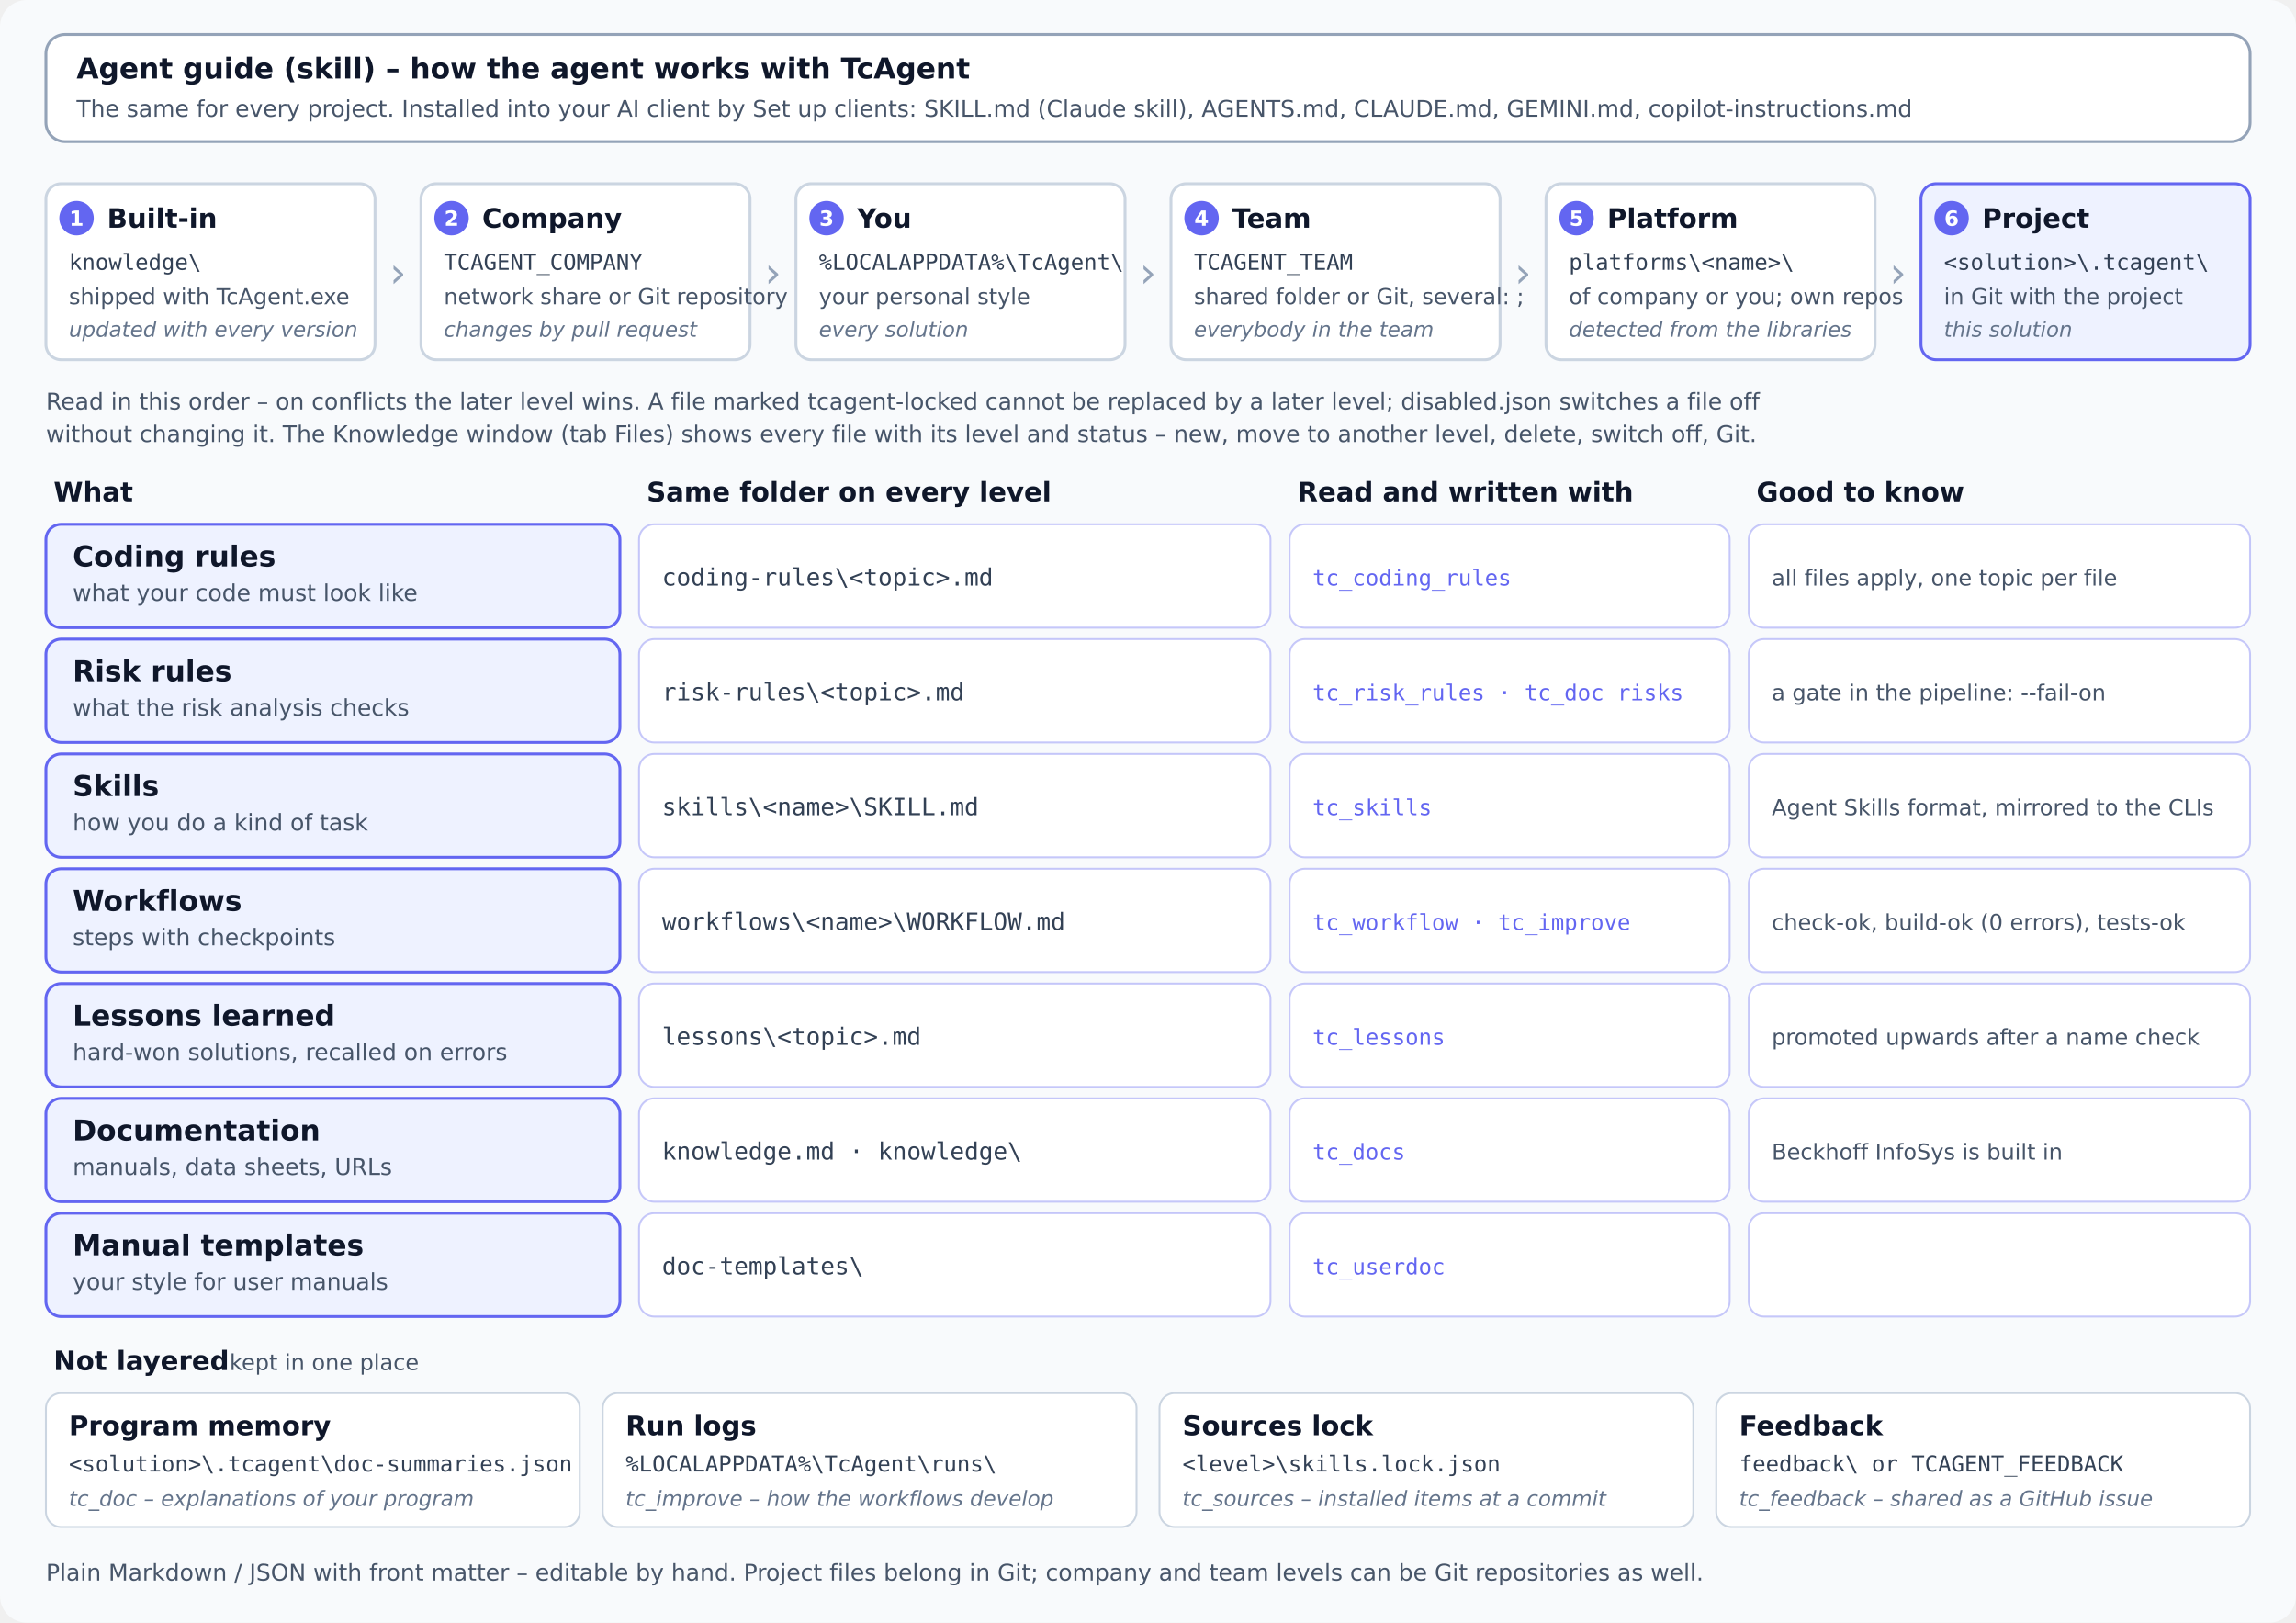
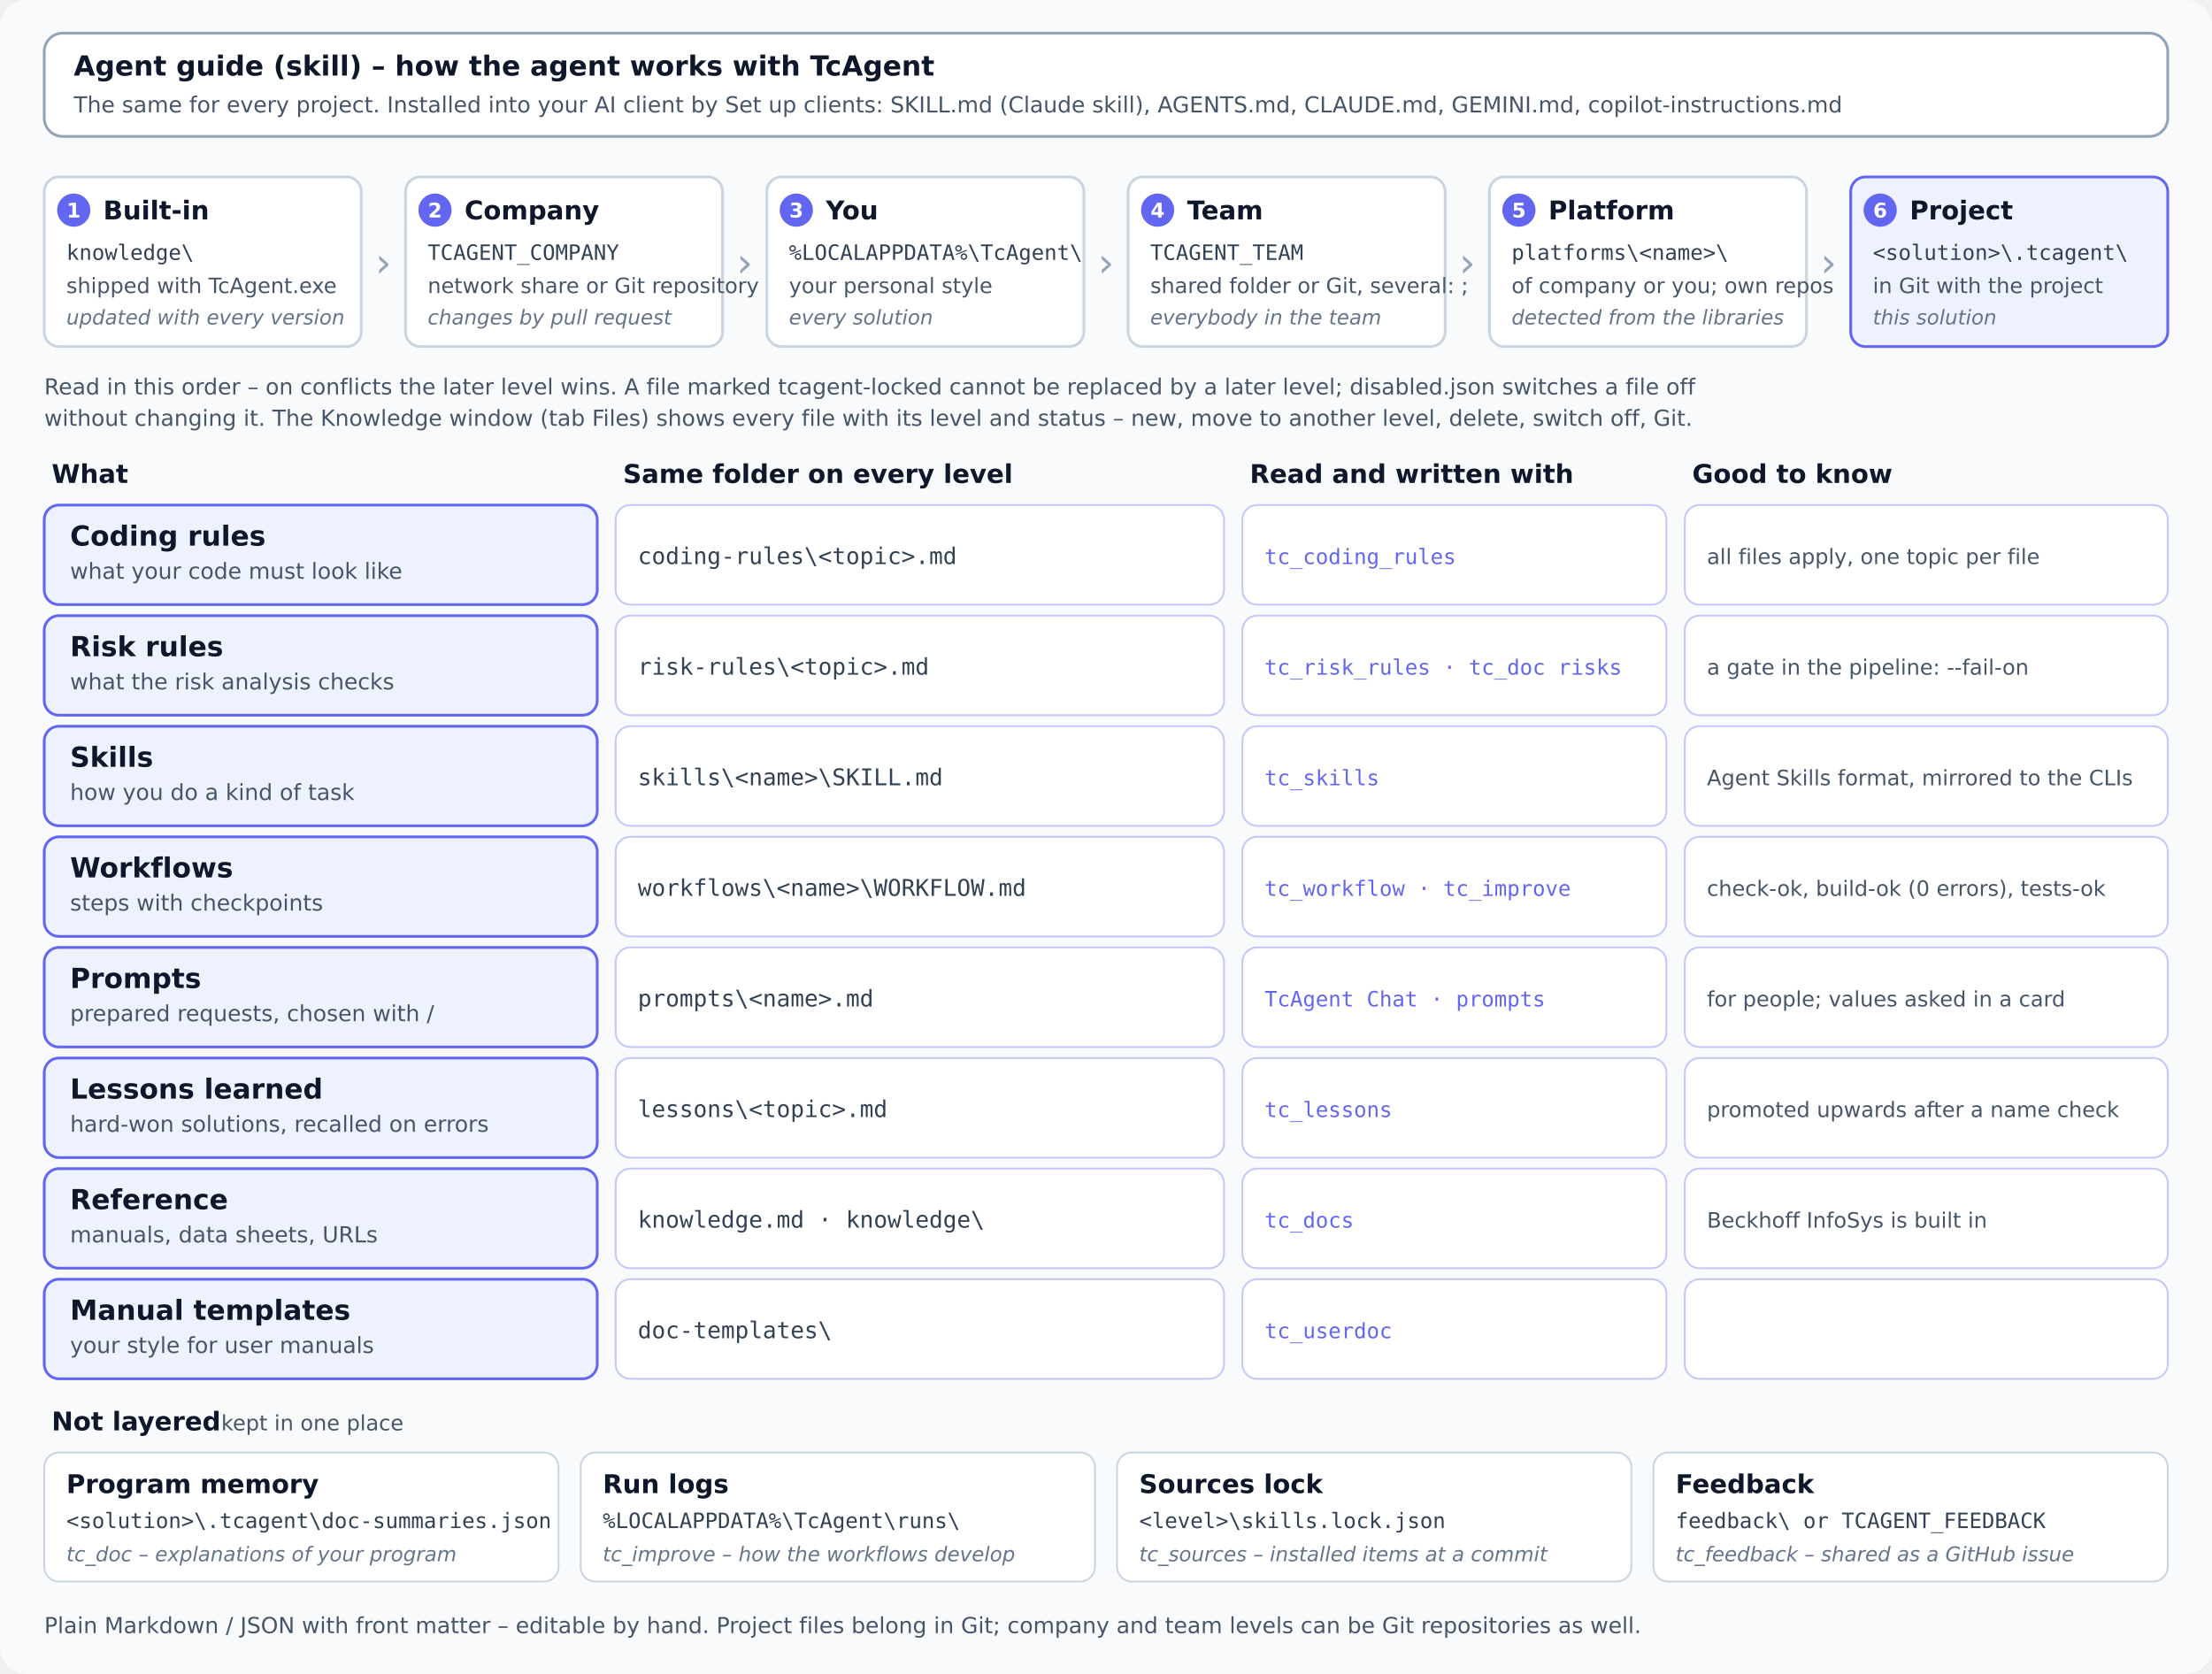
- <svg xmlns="http://www.w3.org/2000/svg" viewBox="0 0 1200 848" width="1200" height="848" role="img" aria-label="Where TcAgent keeps its knowledge: six levels from built-in to project, the same folder names on every level, and the files that are not layered">
+ <svg xmlns="http://www.w3.org/2000/svg" viewBox="0 0 1200 908" width="1200" height="908" role="img" aria-label="Where TcAgent keeps its knowledge: six levels from built-in to project, the same folder names on every level, and the files that are not layered">
  <style>text{font-family:"Segoe UI",system-ui,-apple-system,"DejaVu Sans",sans-serif}.t{font-size:15px;font-weight:700;fill:#0f172a}.s{font-size:12px;fill:#475569}.m{font-family:Consolas,"DejaVu Sans Mono",monospace;font-size:12.5px;fill:#334155}.tool{font-family:Consolas,"DejaVu Sans Mono",monospace;font-size:11.5px;fill:#6366f1}.h{font-size:14px;font-weight:700;fill:#0f172a}.hs{font-size:11.5px;fill:#475569}.v{font-size:11px;fill:#64748b;font-style:italic}.n{font-size:11px;font-weight:700;fill:#ffffff}.ar{font-size:22px;fill:#94a3b8}</style>
-   <rect x="0" y="0" width="1200" height="848" rx="14" fill="#f8fafc" />
+   <rect x="0" y="0" width="1200" height="908" rx="14" fill="#f8fafc" />
  <rect x="24" y="18" width="1152" height="56" rx="10" fill="#ffffff" stroke="#94a3b8" stroke-width="1.5" />
  <text x="40" y="41" class="t">Agent guide (skill) – how the agent works with TcAgent</text>
  <text x="40" y="61" class="s">The same for every project. Installed into your AI client by Set up clients: SKILL.md (Claude skill), AGENTS.md, CLAUDE.md, GEMINI.md, copilot-instructions.md</text>
  <rect x="24" y="96" width="172" height="92" rx="8" fill="#ffffff" stroke="#cbd5e1" stroke-width="1.5" />
  <circle cx="40" cy="114" r="9" fill="#6366f1" />
  <text x="40" y="118" class="n" text-anchor="middle">1</text>
  <text x="56" y="119" class="h">Built-in</text>
  <text x="36" y="141" class="m" style="font-size:11.5px">knowledge\</text>
  <text x="36" y="159" class="hs">shipped with TcAgent.exe</text>
  <text x="36" y="176" class="v">updated with every version</text>
  <text x="208.0" y="150" class="ar" text-anchor="middle">›</text>
  <rect x="220" y="96" width="172" height="92" rx="8" fill="#ffffff" stroke="#cbd5e1" stroke-width="1.5" />
  <circle cx="236" cy="114" r="9" fill="#6366f1" />
  <text x="236" y="118" class="n" text-anchor="middle">2</text>
  <text x="252" y="119" class="h">Company</text>
  <text x="232" y="141" class="m" style="font-size:11.5px">TCAGENT_COMPANY</text>
  <text x="232" y="159" class="hs">network share or Git repository</text>
  <text x="232" y="176" class="v">changes by pull request</text>
  <text x="404.0" y="150" class="ar" text-anchor="middle">›</text>
  <rect x="416" y="96" width="172" height="92" rx="8" fill="#ffffff" stroke="#cbd5e1" stroke-width="1.5" />
  <circle cx="432" cy="114" r="9" fill="#6366f1" />
  <text x="432" y="118" class="n" text-anchor="middle">3</text>
  <text x="448" y="119" class="h">You</text>
  <text x="428" y="141" class="m" style="font-size:11.5px">%LOCALAPPDATA%\TcAgent\</text>
  <text x="428" y="159" class="hs">your personal style</text>
  <text x="428" y="176" class="v">every solution</text>
  <text x="600.0" y="150" class="ar" text-anchor="middle">›</text>
  <rect x="612" y="96" width="172" height="92" rx="8" fill="#ffffff" stroke="#cbd5e1" stroke-width="1.5" />
  <circle cx="628" cy="114" r="9" fill="#6366f1" />
  <text x="628" y="118" class="n" text-anchor="middle">4</text>
  <text x="644" y="119" class="h">Team</text>
  <text x="624" y="141" class="m" style="font-size:11.5px">TCAGENT_TEAM</text>
  <text x="624" y="159" class="hs">shared folder or Git, several: ;</text>
  <text x="624" y="176" class="v">everybody in the team</text>
  <text x="796.0" y="150" class="ar" text-anchor="middle">›</text>
  <rect x="808" y="96" width="172" height="92" rx="8" fill="#ffffff" stroke="#cbd5e1" stroke-width="1.5" />
  <circle cx="824" cy="114" r="9" fill="#6366f1" />
  <text x="824" y="118" class="n" text-anchor="middle">5</text>
  <text x="840" y="119" class="h">Platform</text>
  <text x="820" y="141" class="m" style="font-size:11.5px">platforms\&lt;name&gt;\</text>
  <text x="820" y="159" class="hs">of company or you; own repos</text>
  <text x="820" y="176" class="v">detected from the libraries</text>
  <text x="992.0" y="150" class="ar" text-anchor="middle">›</text>
  <rect x="1004" y="96" width="172" height="92" rx="8" fill="#eef2ff" stroke="#6366f1" stroke-width="1.5" />
  <circle cx="1020" cy="114" r="9" fill="#6366f1" />
  <text x="1020" y="118" class="n" text-anchor="middle">6</text>
  <text x="1036" y="119" class="h">Project</text>
  <text x="1016" y="141" class="m" style="font-size:11.5px">&lt;solution&gt;\.tcagent\</text>
  <text x="1016" y="159" class="hs">in Git with the project</text>
  <text x="1016" y="176" class="v">this solution</text>
  <text x="24" y="214" class="s">Read in this order – on conflicts the later level wins. A file marked tcagent-locked cannot be replaced by a later level; disabled.json switches a file off</text>
  <text x="24" y="231" class="s">without changing it. The Knowledge window (tab Files) shows every file with its level and status – new, move to another level, delete, switch off, Git.</text>
  <text x="28" y="262" class="h">What</text>
  <text x="338" y="262" class="h">Same folder on every level</text>
  <text x="678" y="262" class="h">Read and written with</text>
  <text x="918" y="262" class="h">Good to know</text>
  <rect x="24" y="274" width="300" height="54" rx="8" fill="#eef2ff" stroke="#6366f1" stroke-width="1.5" />
  <text x="38" y="296" class="t">Coding rules</text>
  <text x="38" y="314" class="s">what your code must look like</text>
  <rect x="334" y="274" width="330" height="54" rx="8" fill="#ffffff" stroke="#6366f1" stroke-opacity="0.35" />
  <rect x="674" y="274" width="230" height="54" rx="8" fill="#ffffff" stroke="#6366f1" stroke-opacity="0.35" />
  <rect x="914" y="274" width="262" height="54" rx="8" fill="#ffffff" stroke="#6366f1" stroke-opacity="0.35" />
  <text x="346" y="306" class="m">coding-rules\&lt;topic&gt;.md</text>
  <text x="686" y="306" class="tool">tc_coding_rules</text>
  <text x="926" y="306" class="hs">all files apply, one topic per file</text>
  <rect x="24" y="334" width="300" height="54" rx="8" fill="#eef2ff" stroke="#6366f1" stroke-width="1.5" />
  <text x="38" y="356" class="t">Risk rules</text>
  <text x="38" y="374" class="s">what the risk analysis checks</text>
  <rect x="334" y="334" width="330" height="54" rx="8" fill="#ffffff" stroke="#6366f1" stroke-opacity="0.35" />
  <rect x="674" y="334" width="230" height="54" rx="8" fill="#ffffff" stroke="#6366f1" stroke-opacity="0.35" />
  <rect x="914" y="334" width="262" height="54" rx="8" fill="#ffffff" stroke="#6366f1" stroke-opacity="0.35" />
  <text x="346" y="366" class="m">risk-rules\&lt;topic&gt;.md</text>
  <text x="686" y="366" class="tool">tc_risk_rules · tc_doc risks</text>
  <text x="926" y="366" class="hs">a gate in the pipeline: --fail-on</text>
  <rect x="24" y="394" width="300" height="54" rx="8" fill="#eef2ff" stroke="#6366f1" stroke-width="1.5" />
  <text x="38" y="416" class="t">Skills</text>
  <text x="38" y="434" class="s">how you do a kind of task</text>
  <rect x="334" y="394" width="330" height="54" rx="8" fill="#ffffff" stroke="#6366f1" stroke-opacity="0.35" />
  <rect x="674" y="394" width="230" height="54" rx="8" fill="#ffffff" stroke="#6366f1" stroke-opacity="0.35" />
  <rect x="914" y="394" width="262" height="54" rx="8" fill="#ffffff" stroke="#6366f1" stroke-opacity="0.35" />
  <text x="346" y="426" class="m">skills\&lt;name&gt;\SKILL.md</text>
  <text x="686" y="426" class="tool">tc_skills</text>
  <text x="926" y="426" class="hs">Agent Skills format, mirrored to the CLIs</text>
  <rect x="24" y="454" width="300" height="54" rx="8" fill="#eef2ff" stroke="#6366f1" stroke-width="1.5" />
  <text x="38" y="476" class="t">Workflows</text>
  <text x="38" y="494" class="s">steps with checkpoints</text>
  <rect x="334" y="454" width="330" height="54" rx="8" fill="#ffffff" stroke="#6366f1" stroke-opacity="0.35" />
  <rect x="674" y="454" width="230" height="54" rx="8" fill="#ffffff" stroke="#6366f1" stroke-opacity="0.35" />
  <rect x="914" y="454" width="262" height="54" rx="8" fill="#ffffff" stroke="#6366f1" stroke-opacity="0.35" />
  <text x="346" y="486" class="m">workflows\&lt;name&gt;\WORKFLOW.md</text>
  <text x="686" y="486" class="tool">tc_workflow · tc_improve</text>
  <text x="926" y="486" class="hs">check-ok, build-ok (0 errors), tests-ok</text>
  <rect x="24" y="514" width="300" height="54" rx="8" fill="#eef2ff" stroke="#6366f1" stroke-width="1.5" />
-   <text x="38" y="536" class="t">Lessons learned</text>
-   <text x="38" y="554" class="s">hard-won solutions, recalled on errors</text>
+   <text x="38" y="536" class="t">Prompts</text>
+   <text x="38" y="554" class="s">prepared requests, chosen with /</text>
  <rect x="334" y="514" width="330" height="54" rx="8" fill="#ffffff" stroke="#6366f1" stroke-opacity="0.35" />
  <rect x="674" y="514" width="230" height="54" rx="8" fill="#ffffff" stroke="#6366f1" stroke-opacity="0.35" />
  <rect x="914" y="514" width="262" height="54" rx="8" fill="#ffffff" stroke="#6366f1" stroke-opacity="0.35" />
-   <text x="346" y="546" class="m">lessons\&lt;topic&gt;.md</text>
-   <text x="686" y="546" class="tool">tc_lessons</text>
-   <text x="926" y="546" class="hs">promoted upwards after a name check</text>
+   <text x="346" y="546" class="m">prompts\&lt;name&gt;.md</text>
+   <text x="686" y="546" class="tool">TcAgent Chat · prompts</text>
+   <text x="926" y="546" class="hs">for people; values asked in a card</text>
  <rect x="24" y="574" width="300" height="54" rx="8" fill="#eef2ff" stroke="#6366f1" stroke-width="1.5" />
-   <text x="38" y="596" class="t">Documentation</text>
-   <text x="38" y="614" class="s">manuals, data sheets, URLs</text>
+   <text x="38" y="596" class="t">Lessons learned</text>
+   <text x="38" y="614" class="s">hard-won solutions, recalled on errors</text>
  <rect x="334" y="574" width="330" height="54" rx="8" fill="#ffffff" stroke="#6366f1" stroke-opacity="0.35" />
  <rect x="674" y="574" width="230" height="54" rx="8" fill="#ffffff" stroke="#6366f1" stroke-opacity="0.35" />
  <rect x="914" y="574" width="262" height="54" rx="8" fill="#ffffff" stroke="#6366f1" stroke-opacity="0.35" />
-   <text x="346" y="606" class="m">knowledge.md · knowledge\</text>
-   <text x="686" y="606" class="tool">tc_docs</text>
-   <text x="926" y="606" class="hs">Beckhoff InfoSys is built in</text>
+   <text x="346" y="606" class="m">lessons\&lt;topic&gt;.md</text>
+   <text x="686" y="606" class="tool">tc_lessons</text>
+   <text x="926" y="606" class="hs">promoted upwards after a name check</text>
  <rect x="24" y="634" width="300" height="54" rx="8" fill="#eef2ff" stroke="#6366f1" stroke-width="1.5" />
-   <text x="38" y="656" class="t">Manual templates</text>
-   <text x="38" y="674" class="s">your style for user manuals</text>
+   <text x="38" y="656" class="t">Reference</text>
+   <text x="38" y="674" class="s">manuals, data sheets, URLs</text>
  <rect x="334" y="634" width="330" height="54" rx="8" fill="#ffffff" stroke="#6366f1" stroke-opacity="0.35" />
  <rect x="674" y="634" width="230" height="54" rx="8" fill="#ffffff" stroke="#6366f1" stroke-opacity="0.35" />
  <rect x="914" y="634" width="262" height="54" rx="8" fill="#ffffff" stroke="#6366f1" stroke-opacity="0.35" />
-   <text x="346" y="666" class="m">doc-templates\</text>
-   <text x="686" y="666" class="tool">tc_userdoc</text>
-   <text x="28" y="716" class="h">Not layered</text>
-   <text x="120" y="716" class="hs">kept in one place</text>
-   <rect x="24" y="728" width="279" height="70" rx="8" fill="#ffffff" stroke="#cbd5e1" />
-   <text x="36" y="750" class="t" style="font-size:14px">Program memory</text>
-   <text x="36" y="769" class="m" style="font-size:11.5px">&lt;solution&gt;\.tcagent\doc-summaries.json</text>
-   <text x="36" y="787" class="v">tc_doc – explanations of your program</text>
-   <rect x="315" y="728" width="279" height="70" rx="8" fill="#ffffff" stroke="#cbd5e1" />
-   <text x="327" y="750" class="t" style="font-size:14px">Run logs</text>
-   <text x="327" y="769" class="m" style="font-size:11.5px">%LOCALAPPDATA%\TcAgent\runs\</text>
-   <text x="327" y="787" class="v">tc_improve – how the workflows develop</text>
-   <rect x="606" y="728" width="279" height="70" rx="8" fill="#ffffff" stroke="#cbd5e1" />
-   <text x="618" y="750" class="t" style="font-size:14px">Sources lock</text>
-   <text x="618" y="769" class="m" style="font-size:11.5px">&lt;level&gt;\skills.lock.json</text>
-   <text x="618" y="787" class="v">tc_sources – installed items at a commit</text>
-   <rect x="897" y="728" width="279" height="70" rx="8" fill="#ffffff" stroke="#cbd5e1" />
-   <text x="909" y="750" class="t" style="font-size:14px">Feedback</text>
-   <text x="909" y="769" class="m" style="font-size:11.5px">feedback\ or TCAGENT_FEEDBACK</text>
-   <text x="909" y="787" class="v">tc_feedback – shared as a GitHub issue</text>
-   <text x="24" y="826" class="s">Plain Markdown / JSON with front matter – editable by hand. Project files belong in Git; company and team levels can be Git repositories as well.</text>
+   <text x="346" y="666" class="m">knowledge.md · knowledge\</text>
+   <text x="686" y="666" class="tool">tc_docs</text>
+   <text x="926" y="666" class="hs">Beckhoff InfoSys is built in</text>
+   <rect x="24" y="694" width="300" height="54" rx="8" fill="#eef2ff" stroke="#6366f1" stroke-width="1.5" />
+   <text x="38" y="716" class="t">Manual templates</text>
+   <text x="38" y="734" class="s">your style for user manuals</text>
+   <rect x="334" y="694" width="330" height="54" rx="8" fill="#ffffff" stroke="#6366f1" stroke-opacity="0.35" />
+   <rect x="674" y="694" width="230" height="54" rx="8" fill="#ffffff" stroke="#6366f1" stroke-opacity="0.35" />
+   <rect x="914" y="694" width="262" height="54" rx="8" fill="#ffffff" stroke="#6366f1" stroke-opacity="0.35" />
+   <text x="346" y="726" class="m">doc-templates\</text>
+   <text x="686" y="726" class="tool">tc_userdoc</text>
+   <text x="28" y="776" class="h">Not layered</text>
+   <text x="120" y="776" class="hs">kept in one place</text>
+   <rect x="24" y="788" width="279" height="70" rx="8" fill="#ffffff" stroke="#cbd5e1" />
+   <text x="36" y="810" class="t" style="font-size:14px">Program memory</text>
+   <text x="36" y="829" class="m" style="font-size:11.5px">&lt;solution&gt;\.tcagent\doc-summaries.json</text>
+   <text x="36" y="847" class="v">tc_doc – explanations of your program</text>
+   <rect x="315" y="788" width="279" height="70" rx="8" fill="#ffffff" stroke="#cbd5e1" />
+   <text x="327" y="810" class="t" style="font-size:14px">Run logs</text>
+   <text x="327" y="829" class="m" style="font-size:11.5px">%LOCALAPPDATA%\TcAgent\runs\</text>
+   <text x="327" y="847" class="v">tc_improve – how the workflows develop</text>
+   <rect x="606" y="788" width="279" height="70" rx="8" fill="#ffffff" stroke="#cbd5e1" />
+   <text x="618" y="810" class="t" style="font-size:14px">Sources lock</text>
+   <text x="618" y="829" class="m" style="font-size:11.5px">&lt;level&gt;\skills.lock.json</text>
+   <text x="618" y="847" class="v">tc_sources – installed items at a commit</text>
+   <rect x="897" y="788" width="279" height="70" rx="8" fill="#ffffff" stroke="#cbd5e1" />
+   <text x="909" y="810" class="t" style="font-size:14px">Feedback</text>
+   <text x="909" y="829" class="m" style="font-size:11.5px">feedback\ or TCAGENT_FEEDBACK</text>
+   <text x="909" y="847" class="v">tc_feedback – shared as a GitHub issue</text>
+   <text x="24" y="886" class="s">Plain Markdown / JSON with front matter – editable by hand. Project files belong in Git; company and team levels can be Git repositories as well.</text>
</svg>
